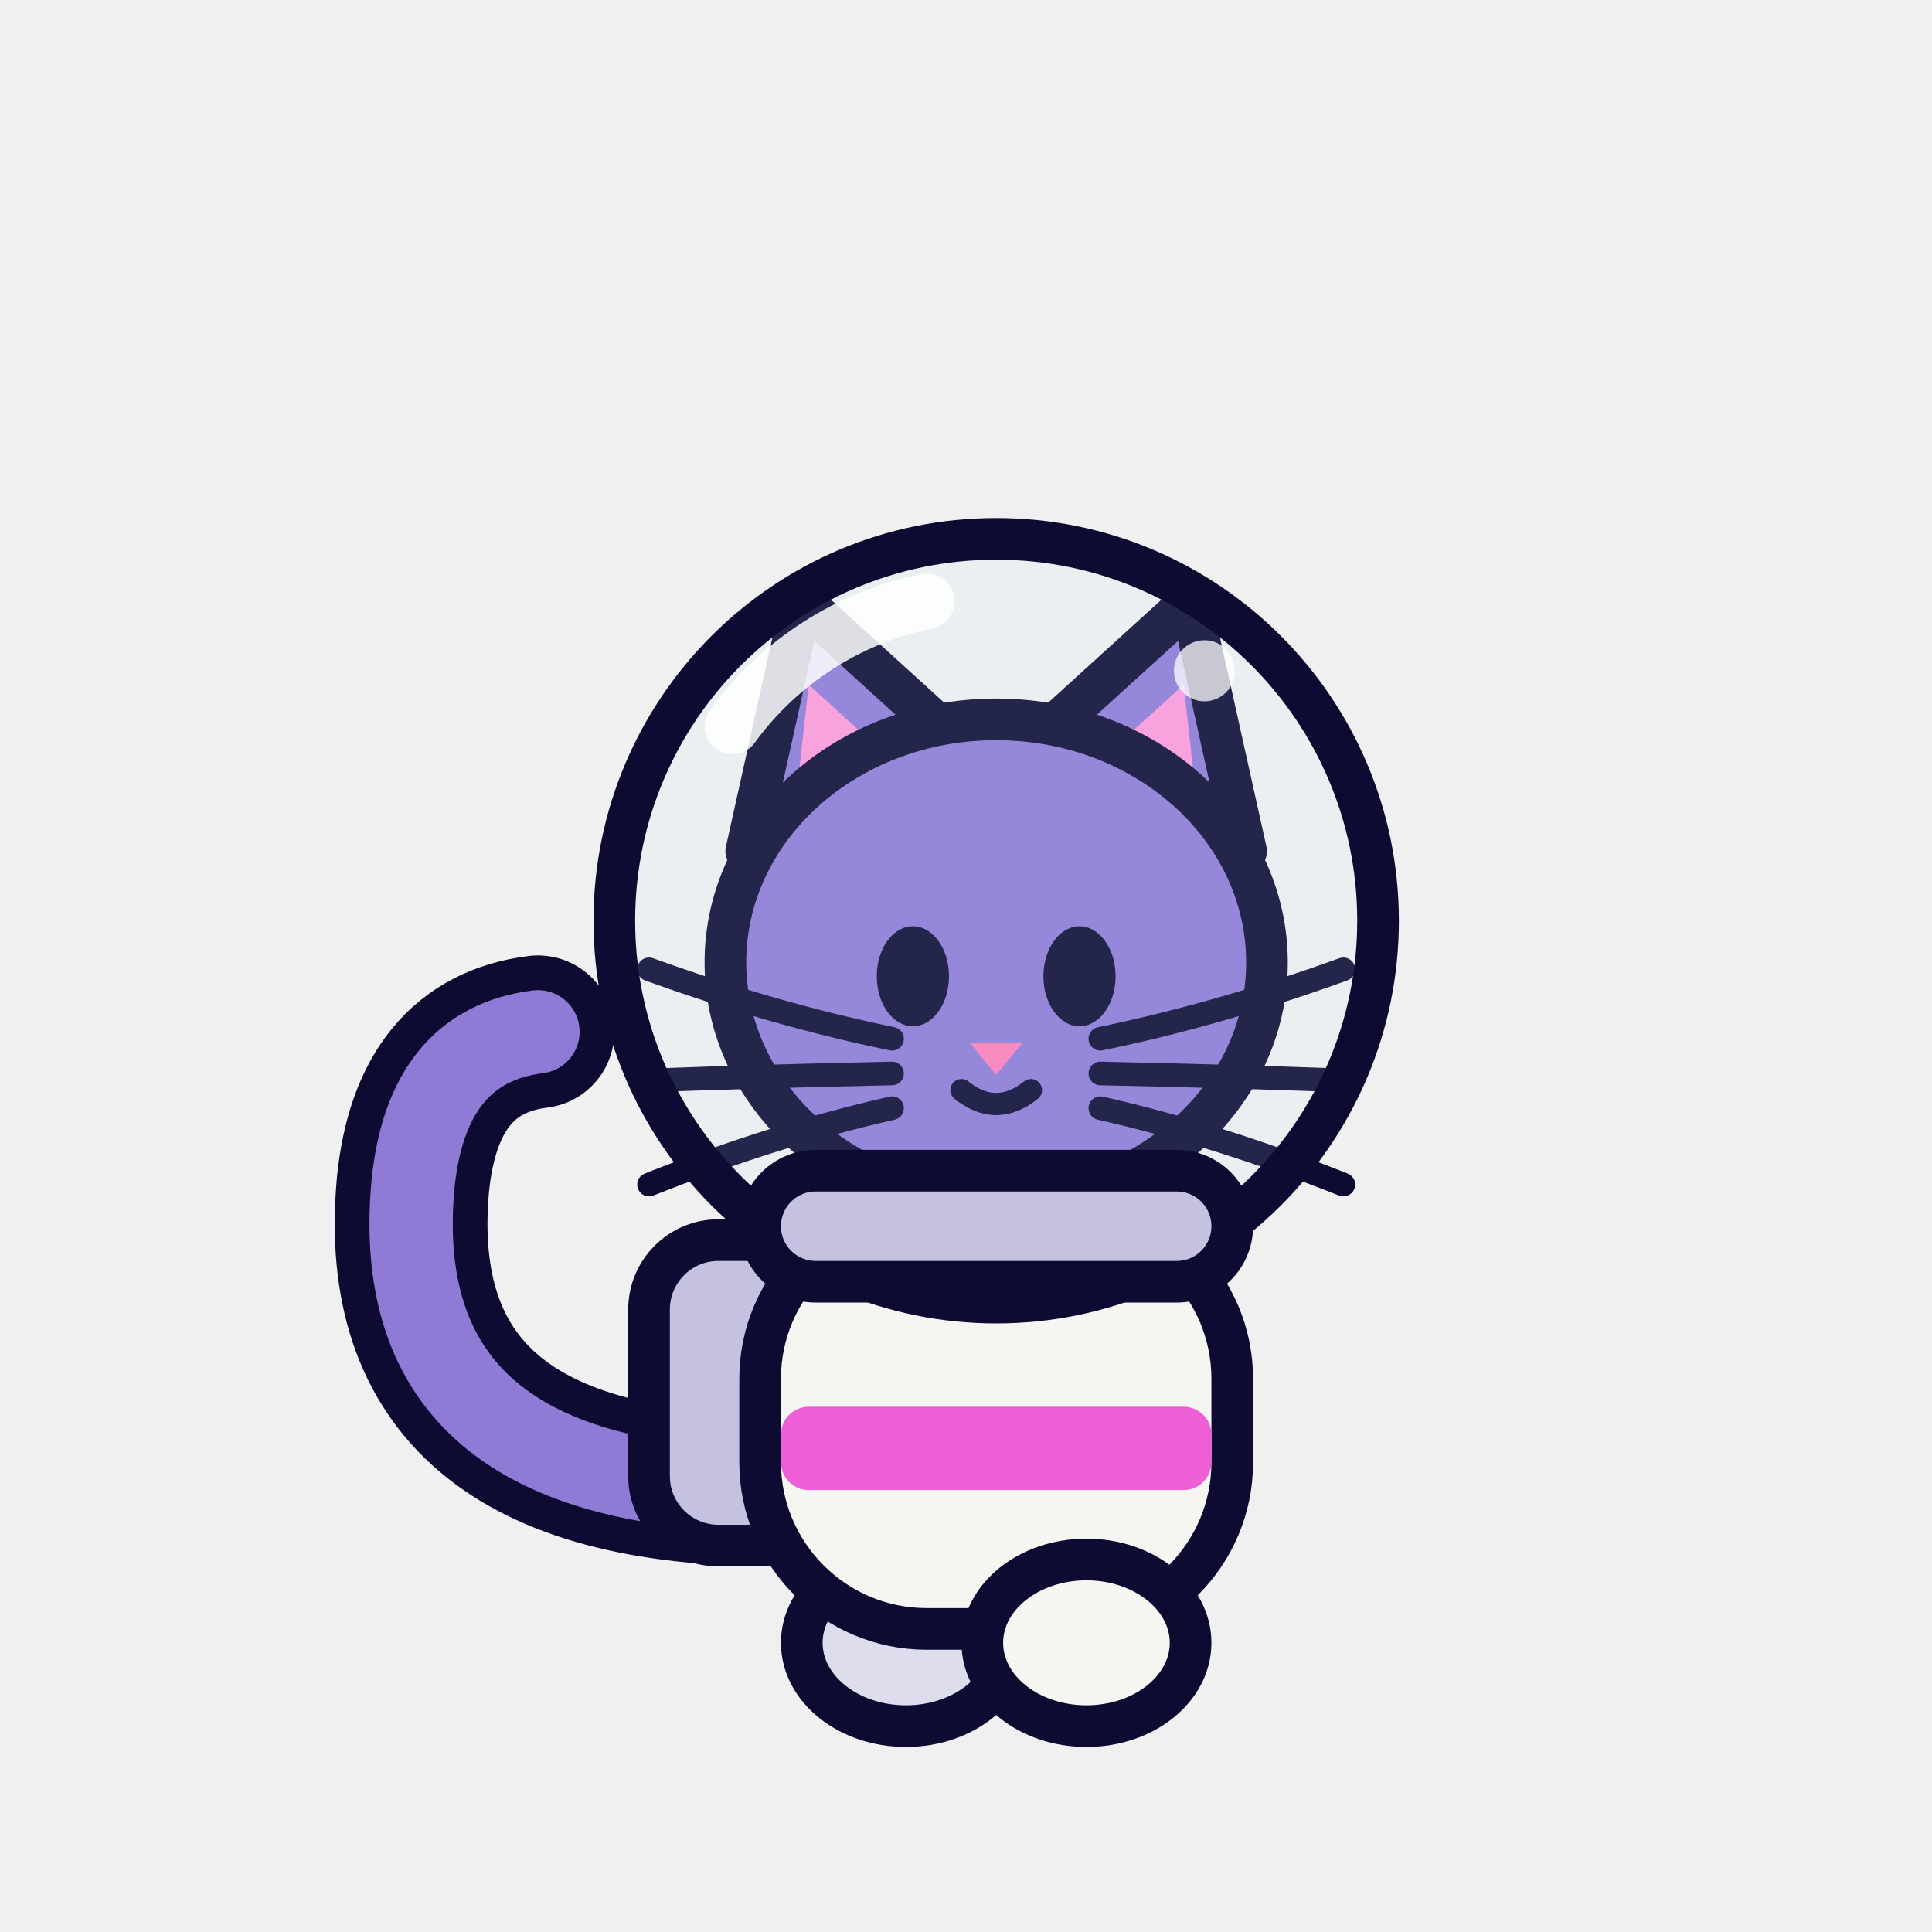
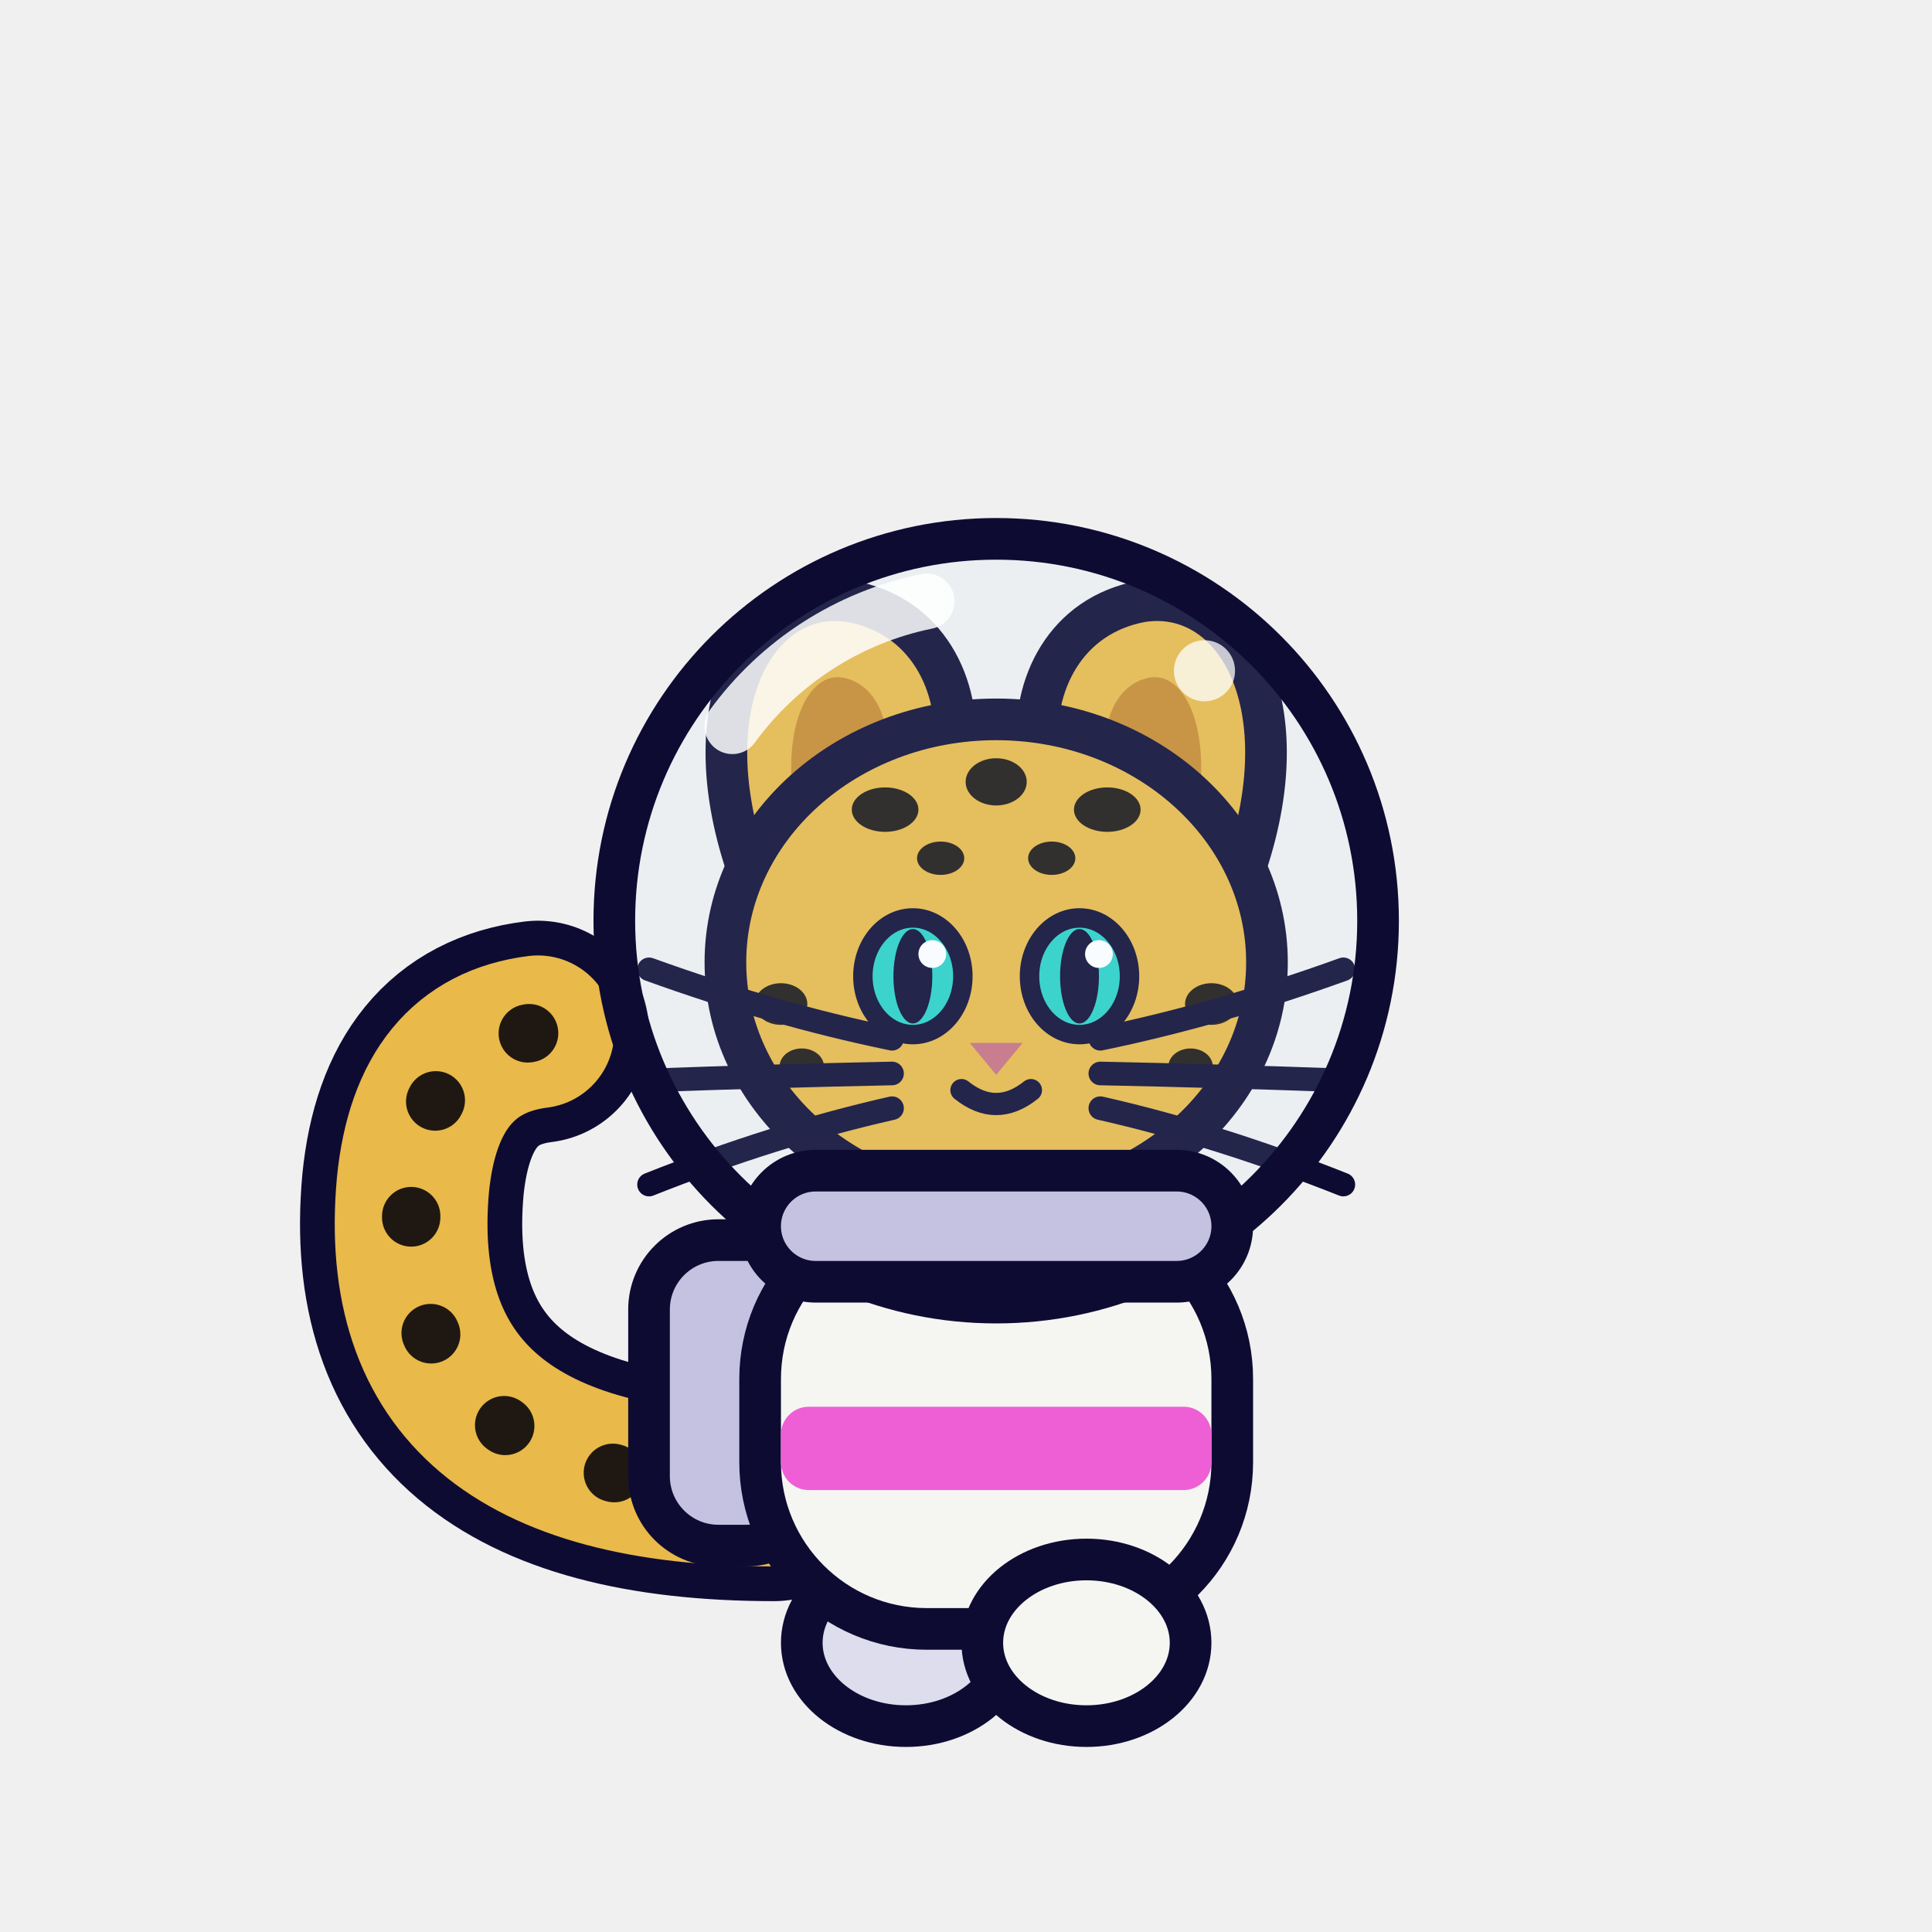
<svg xmlns="http://www.w3.org/2000/svg" width="128" height="128" viewBox="0 0 128 128">
  <g transform="translate(66 84) scale(0.92)">
    <g transform="rotate(0.00 0 31) translate(0 31) scale(1.000 1.000) translate(0 -31)">
      <g transform="translate(0 0.00)">
        <g id="cola" transform="rotate(0.00 -16 16)">
-           <path d="M-16 16 Q-44 16 -42 -6 Q-41 -16 -33 -17" fill="none" stroke="#0e0b33" stroke-width="11" stroke-linecap="round" />
-           <path d="M-16 16 Q-44 16 -42 -6 Q-41 -16 -33 -17" fill="none" stroke="#8f7bd6" stroke-width="6" stroke-linecap="round" />
+           <path d="M-16 16 Q-44 16 -42 -6 Q-41 -16 -33 -17" fill="none" stroke="#0e0b33" stroke-width="16" stroke-linecap="round" />
+           <path d="M-16 16 Q-44 16 -42 -6 Q-41 -16 -33 -17" fill="none" stroke="#e9b949" stroke-width="11" stroke-linecap="round" />
+           <path d="M-16 16 Q-44 16 -42 -6 Q-41 -16 -33 -17" fill="none" stroke="#1f1812" stroke-width="4.2" stroke-linecap="round" stroke-dasharray="0.1 8.5" stroke-dashoffset="-3" />
        </g>
      </g>
      <g transform="translate(0 0.00)">
        <g id="pierna-trasera" transform="translate(0.00 0.00)">
          <ellipse cx="-6.5" cy="27" rx="7.5" ry="6" fill="#dedded" stroke="#0e0b33" stroke-width="3" />
        </g>
      </g>
      <g transform="translate(0 0.00)">
        <rect id="mochila" x="-25" y="-2" width="12" height="22" rx="5" fill="#c4c2e0" stroke="#0e0b33" stroke-width="3" />
      </g>
      <g transform="translate(0 0.00)">
        <g id="cuerpo">
          <rect x="-17" y="-4" width="34" height="30" rx="12" fill="#f5f5f2" stroke="#0e0b33" stroke-width="3" />
          <rect x="-15.5" y="10" width="31" height="6" rx="2" fill="#ee5fd6" />
        </g>
      </g>
      <g transform="translate(0 0.00)">
        <g id="pierna-delantera" transform="translate(0.00 0.00)">
          <ellipse cx="6.5" cy="27" rx="7.5" ry="6" fill="#f5f5f2" stroke="#0e0b33" stroke-width="3" />
        </g>
      </g>
      <g transform="translate(0 0.00)">
        <rect id="cuello" x="-14" y="-9" width="28" height="9" rx="4.5" fill="#c4c2e0" stroke="#0e0b33" stroke-width="3" />
      </g>
      <g transform="translate(0 0.00)">
        <g id="cabeza">
-           <path transform="rotate(0.00 -11 -34)" d="M-18 -30 L-14 -48 L-3 -38 Z" fill="#8f7bd6" stroke="#0e0b33" stroke-width="3" stroke-linejoin="round" />
-           <path transform="rotate(0.00 11 -34)" d="M18 -30 L14 -48 L3 -38 Z" fill="#8f7bd6" stroke="#0e0b33" stroke-width="3" stroke-linejoin="round" />
-           <path transform="rotate(0.00 -11 -34)" d="M-14.5 -33 L-13.5 -42 L-8 -37 Z" fill="#ff9ad9" />
-           <path transform="rotate(0.00 11 -34)" d="M14.5 -33 L13.5 -42 L8 -37 Z" fill="#ff9ad9" />
-           <ellipse cx="0" cy="-22" rx="19.5" ry="17.5" fill="#8f7bd6" stroke="#0e0b33" stroke-width="3" />
-           <ellipse cx="-6" cy="-21" rx="2.60" ry="3.60" fill="#0e0b33" />
-           <ellipse cx="6" cy="-21" rx="2.60" ry="3.60" fill="#0e0b33" />
-           <path d="M-1.9 -16.2 h3.8 l-1.9 2.3 z" fill="#ff7fb8" />
+           <path transform="rotate(0.00 -11 -34)" d="M-18 -29 C-22 -41 -17 -49 -10.5 -48 C-5 -47 -2.5 -42 -3 -37 Z" fill="#e9b949" stroke="#0e0b33" stroke-width="3" stroke-linejoin="round" />
+           <path transform="rotate(0.00 11 -34)" d="M18 -29 C22 -41 17 -49 10.5 -48 C5 -47 2.5 -42 3 -37 Z" fill="#e9b949" stroke="#0e0b33" stroke-width="3" stroke-linejoin="round" />
+           <path transform="rotate(0.00 -11 -34)" d="M-14.5 -33 C-15.5 -39 -13.5 -43 -11 -42.5 C-8.5 -42 -7.5 -39 -8 -36.5 Z" fill="#c98a2e" />
+           <path transform="rotate(0.00 11 -34)" d="M14.5 -33 C15.5 -39 13.5 -43 11 -42.5 C8.5 -42 7.5 -39 8 -36.5 Z" fill="#c98a2e" />
+           <ellipse cx="0" cy="-22" rx="19.5" ry="17.5" fill="#e9b949" stroke="#0e0b33" stroke-width="3" />
+           <ellipse cx="-8" cy="-33" rx="2.4" ry="1.6" fill="#1f1812" />
+           <ellipse cx="0" cy="-35" rx="2.2" ry="1.7" fill="#1f1812" />
+           <ellipse cx="8" cy="-33" rx="2.4" ry="1.6" fill="#1f1812" />
+           <ellipse cx="-4" cy="-29.5" rx="1.7" ry="1.2" fill="#1f1812" />
+           <ellipse cx="4" cy="-29.5" rx="1.7" ry="1.2" fill="#1f1812" />
+           <ellipse cx="-15.5" cy="-19" rx="1.9" ry="1.5" fill="#1f1812" />
+           <ellipse cx="15.5" cy="-19" rx="1.9" ry="1.5" fill="#1f1812" />
+           <ellipse cx="-14" cy="-14.5" rx="1.6" ry="1.3" fill="#1f1812" />
+           <ellipse cx="14" cy="-14.5" rx="1.6" ry="1.3" fill="#1f1812" />
+           <ellipse cx="-6" cy="-21" rx="3.6" ry="4.2" fill="#2ad0c6" stroke="#0e0b33" stroke-width="1.4" />
+           <ellipse cx="-6" cy="-21" rx="1.4" ry="3.4" fill="#0e0b33" />
+           <circle cx="-4.6" cy="-22.6" r="1" fill="#fff" />
+           <ellipse cx="6" cy="-21" rx="3.6" ry="4.2" fill="#2ad0c6" stroke="#0e0b33" stroke-width="1.4" />
+           <ellipse cx="6" cy="-21" rx="1.4" ry="3.4" fill="#0e0b33" />
+           <circle cx="7.4" cy="-22.6" r="1" fill="#fff" />
+           <path d="M-1.9 -16.2 h3.8 l-1.9 2.3 z" fill="#c9707f" />
          <path d="M-2.5 -12.8 q2.5 2 5 0" fill="none" stroke="#0e0b33" stroke-width="1.6" stroke-linecap="round" />
          <g stroke="#0e0b33" stroke-width="1.7" stroke-linecap="round" fill="none">
            <path d="M-7.5 -16.5 Q-16 -18.25 -25 -21.5" />
            <path d="M-7.5 -14 Q-16 -13.825 -25 -13.5" />
            <path d="M-7.5 -11.5 Q-16 -9.575 -25 -6.0" />
            <path d="M7.5 -16.5 Q16 -18.25 25 -21.5" />
            <path d="M7.5 -14 Q16 -13.825 25 -13.5" />
            <path d="M7.5 -11.5 Q16 -9.575 25 -6.0" />
          </g>
        </g>
      </g>
      <g transform="translate(0 0.00)">
        <g id="casco">
          <circle cx="0" cy="-25" r="27.5" fill="#bfe6ff" fill-opacity=".12" stroke="#0e0b33" stroke-width="3" />
          <path d="M-19 -39 A23 23 0 0 1 -5 -48" fill="none" stroke="#fff" stroke-width="4" stroke-linecap="round" opacity=".85" />
          <circle cx="15" cy="-43" r="2.2" fill="#fff" opacity=".75" />
          <rect x="-17" y="-7" width="34" height="8" rx="4" fill="#c4c2e0" stroke="#0e0b33" stroke-width="3" />
        </g>
      </g>
    </g>
  </g>
</svg>
